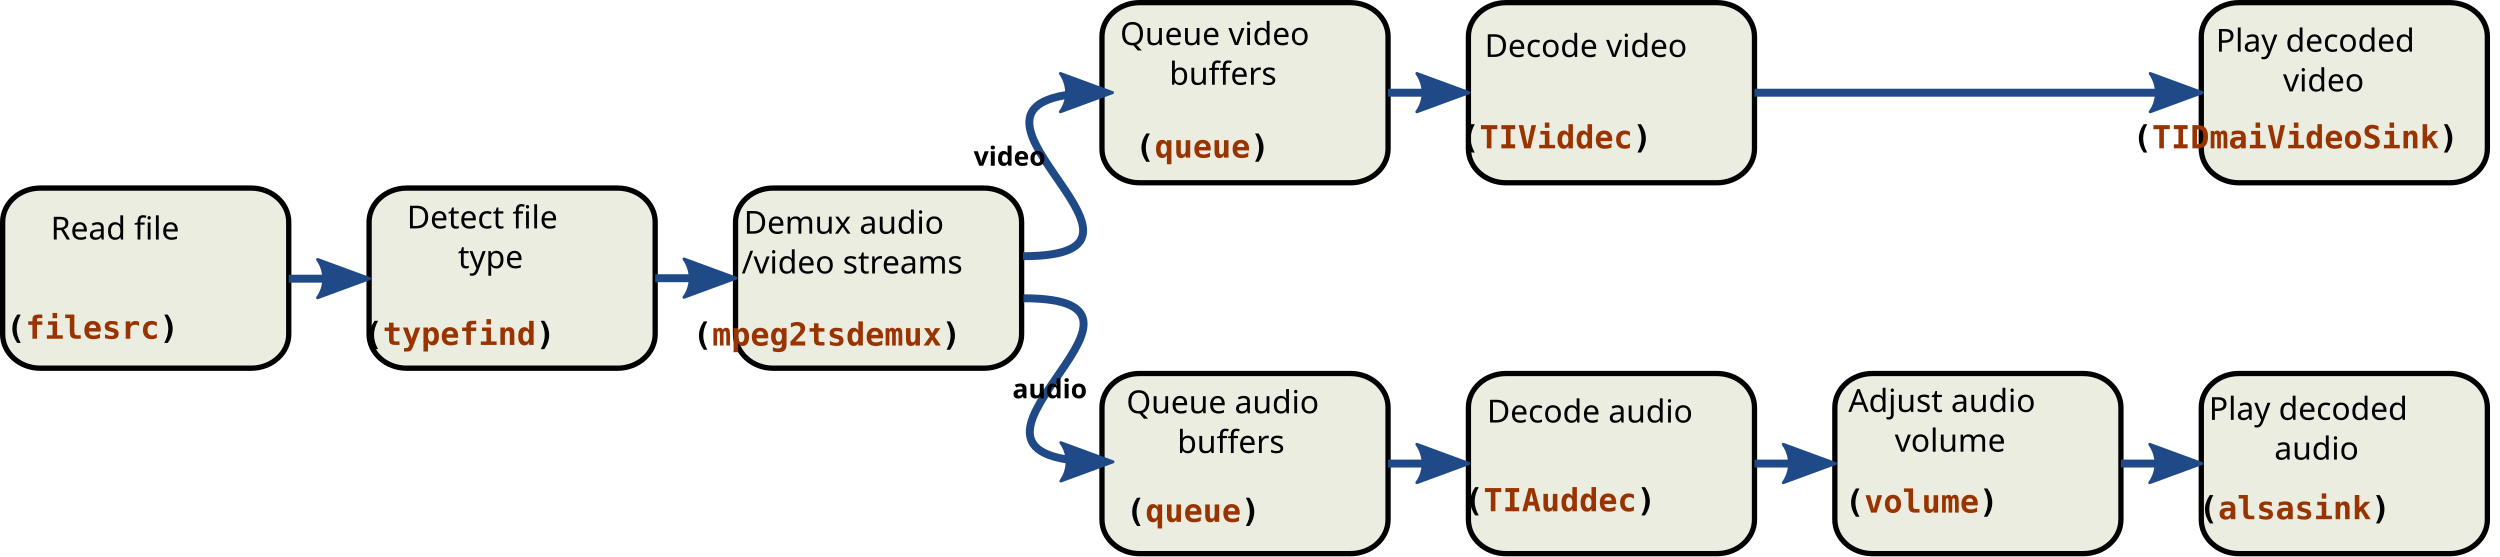
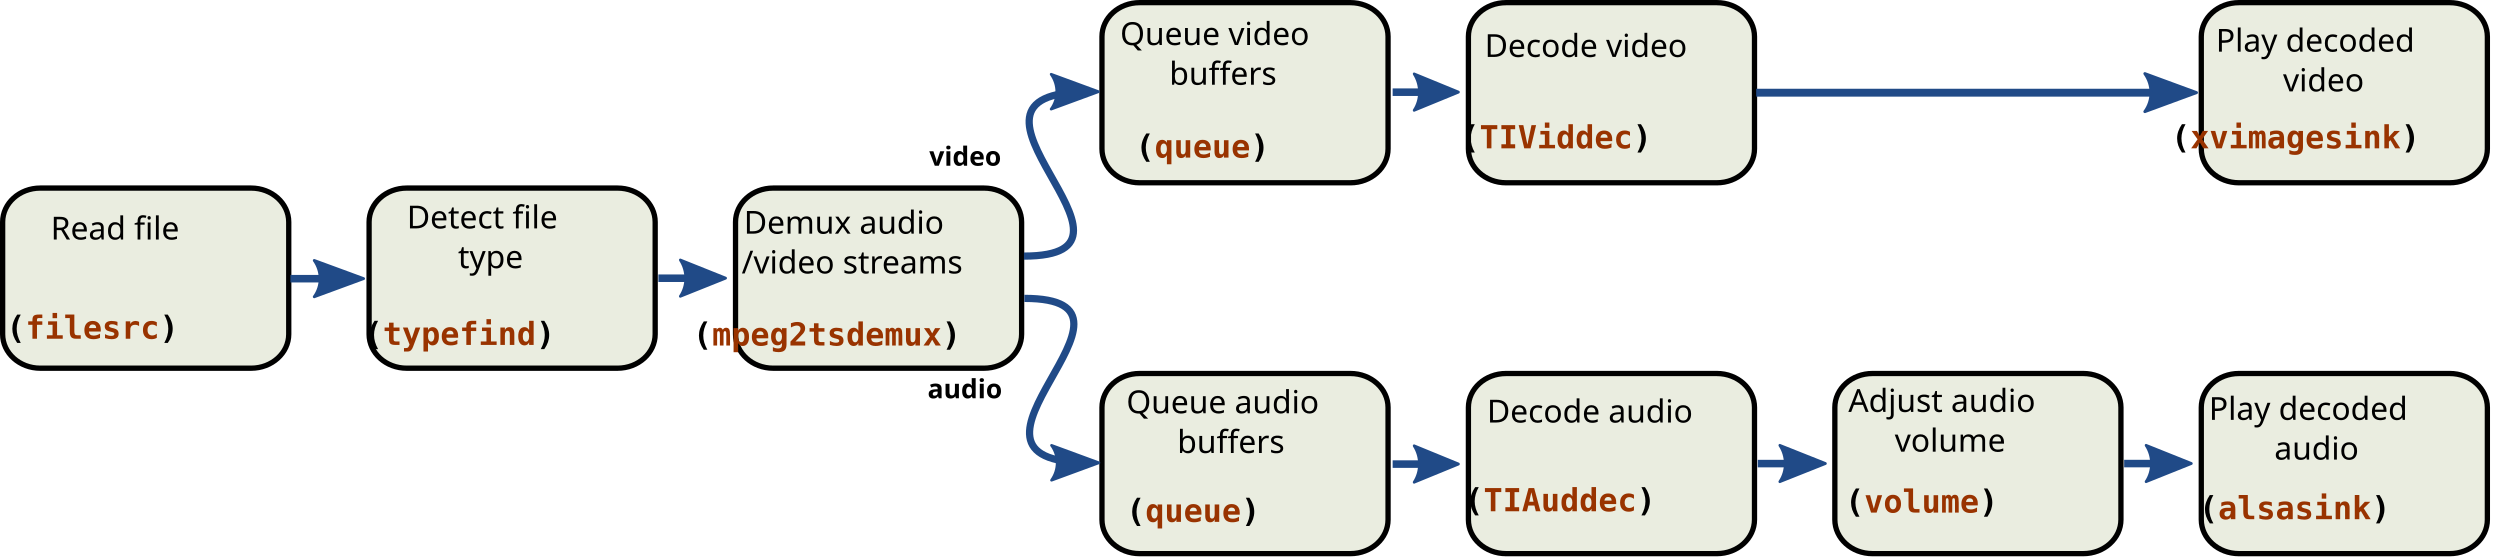
<svg xmlns="http://www.w3.org/2000/svg" xmlns:xlink="http://www.w3.org/1999/xlink" width="943.767" height="210" id="svg30044" version="1.1">
  <defs id="defs30046">
    <marker orient="auto" refY="0" refX="0" id="Arrow2MendE" style="overflow:visible">
      <path id="path249987" style="fill:#4677bf;fill-rule:evenodd;stroke:#4677bf;stroke-width:0.625;stroke-linejoin:round" d="M 8.719,4.034 -2.207,0.016 8.719,-4.002 c -1.745,2.372 -1.735,5.617 -6e-7,8.035 z" transform="scale(-0.6,-0.6)" />
    </marker>
    <marker orient="auto" refY="0" refX="0" id="marker30085" style="overflow:visible">
      <path id="path30087" style="fill:#4677bf;fill-rule:evenodd;stroke:#4677bf;stroke-width:0.625;stroke-linejoin:round" d="M 8.719,4.034 -2.207,0.016 8.719,-4.002 c -1.745,2.372 -1.735,5.617 -6e-7,8.035 z" transform="scale(-0.6,-0.6)" />
    </marker>
    <marker orient="auto" refY="0" refX="0" id="marker30089" style="overflow:visible">
      <path id="path30091" style="fill:#4677bf;fill-rule:evenodd;stroke:#4677bf;stroke-width:0.625;stroke-linejoin:round" d="M 8.719,4.034 -2.207,0.016 8.719,-4.002 c -1.745,2.372 -1.735,5.617 -6e-7,8.035 z" transform="scale(-0.6,-0.6)" />
    </marker>
    <marker orient="auto" refY="0" refX="0" id="marker30093" style="overflow:visible">
      <path id="path30095" style="fill:#4677bf;fill-rule:evenodd;stroke:#4677bf;stroke-width:0.625;stroke-linejoin:round" d="M 8.719,4.034 -2.207,0.016 8.719,-4.002 c -1.745,2.372 -1.735,5.617 -6e-7,8.035 z" transform="scale(-0.6,-0.6)" />
    </marker>
    <marker orient="auto" refY="0" refX="0" id="marker30097" style="overflow:visible">
      <path id="path30099" style="fill:#4677bf;fill-rule:evenodd;stroke:#4677bf;stroke-width:0.625;stroke-linejoin:round" d="M 8.719,4.034 -2.207,0.016 8.719,-4.002 c -1.745,2.372 -1.735,5.617 -6e-7,8.035 z" transform="scale(-0.6,-0.6)" />
    </marker>
    <marker orient="auto" refY="0" refX="0" id="marker30101" style="overflow:visible">
      <path id="path30103" style="fill:#4677bf;fill-rule:evenodd;stroke:#4677bf;stroke-width:0.625;stroke-linejoin:round" d="M 8.719,4.034 -2.207,0.016 8.719,-4.002 c -1.745,2.372 -1.735,5.617 -6e-7,8.035 z" transform="scale(-0.6,-0.6)" />
    </marker>
    <marker orient="auto" refY="0" refX="0" id="marker30105" style="overflow:visible">
      <path id="path30107" style="fill:#4677bf;fill-rule:evenodd;stroke:#4677bf;stroke-width:0.625;stroke-linejoin:round" d="M 8.719,4.034 -2.207,0.016 8.719,-4.002 c -1.745,2.372 -1.735,5.617 -6e-7,8.035 z" transform="scale(-0.6,-0.6)" />
    </marker>
    <marker orient="auto" refY="0" refX="0" id="marker30109" style="overflow:visible">
      <path id="path30111" style="fill:#4677bf;fill-rule:evenodd;stroke:#4677bf;stroke-width:0.625;stroke-linejoin:round" d="M 8.719,4.034 -2.207,0.016 8.719,-4.002 c -1.745,2.372 -1.735,5.617 -6e-7,8.035 z" transform="scale(-0.6,-0.6)" />
    </marker>
    <marker orient="auto" refY="0" refX="0" id="marker30113" style="overflow:visible">
      <path id="path30115" style="fill:#4677bf;fill-rule:evenodd;stroke:#4677bf;stroke-width:0.625;stroke-linejoin:round" d="M 8.719,4.034 -2.207,0.016 8.719,-4.002 c -1.745,2.372 -1.735,5.617 -6e-7,8.035 z" transform="scale(-0.6,-0.6)" />
    </marker>
    <marker orient="auto" refY="0" refX="0" id="Arrow2MendEK" style="overflow:visible">
      <path id="path3119" style="fill:#204a87;fill-rule:evenodd;stroke:#204a87;stroke-width:0.625;stroke-linejoin:round" d="M 8.719,4.034 -2.207,0.016 8.719,-4.002 c -1.745,2.372 -1.735,5.617 -6e-7,8.035 z" transform="scale(-0.6,-0.6)" />
    </marker>
    <marker orient="auto" refY="0" refX="0" id="Arrow2MendEn" style="overflow:visible">
      <path id="path3359" style="fill:#204a87;fill-rule:evenodd;stroke:#204a87;stroke-width:0.625;stroke-linejoin:round" d="M 8.719,4.034 -2.207,0.016 8.719,-4.002 c -1.745,2.372 -1.735,5.617 -6e-7,8.035 z" transform="scale(-0.6,-0.6)" />
    </marker>
    <marker orient="auto" refY="0" refX="0" id="Arrow2MendEa" style="overflow:visible">
      <path id="path3602" style="fill:#204a87;fill-rule:evenodd;stroke:#204a87;stroke-width:0.625;stroke-linejoin:round" d="M 8.719,4.034 -2.207,0.016 8.719,-4.002 c -1.745,2.372 -1.735,5.617 -6e-7,8.035 z" transform="scale(-0.6,-0.6)" />
    </marker>
  </defs>
  <g id="boxes" transform="translate(-10,-175)">
    <rect style="fill:#eaede0;fill-opacity:1;stroke:#000000;stroke-width:2;stroke-miterlimit:4;stroke-dasharray:none;stroke-opacity:1" id="rect221971" width="108" height="68" x="11" y="246" rx="14.208" ry="12.822" />
    <use x="0" y="0" xlink:href="#rect221971" id="use221973" transform="translate(138.3333,0)" width="960" height="540" />
    <use height="540" width="960" transform="translate(276.6666,0)" id="use221975" xlink:href="#rect221971" y="0" x="0" />
    <use x="0" y="0" xlink:href="#rect221971" id="use221977" transform="translate(414.9999,-70)" width="960" height="540" />
    <use height="540" width="960" transform="translate(414.9999,70)" id="use221979" xlink:href="#rect221971" y="0" x="0" />
    <use x="0" y="0" xlink:href="#rect221971" id="use221981" transform="translate(553.3333,70)" width="960" height="540" />
    <use height="540" width="960" transform="translate(691.6665,70)" id="use221983" xlink:href="#rect221971" y="0" x="0" />
    <use x="0" y="0" xlink:href="#rect221971" id="use221985" transform="translate(829.9999,70)" width="960" height="540" />
    <use height="540" width="960" transform="translate(829.9998,-70)" id="use221987" xlink:href="#rect221971" y="0" x="0" />
    <use x="0" y="0" xlink:href="#rect221971" id="use221989" transform="translate(553.3333,-70)" width="960" height="540" />
    <text xml:space="preserve" style="font-style:normal;font-variant:normal;font-weight:normal;font-stretch:normal;font-size:12px;line-height:125%;font-family:Sans;-inkscape-font-specification:Sans;text-align:center;letter-spacing:0px;word-spacing:0px;writing-mode:lr-tb;text-anchor:middle;fill:#000000;fill-opacity:1;stroke:none" x="61.237" y="265.413" id="text221991">
      <tspan id="tspan221993" x="61.237" y="265.413">Read file</tspan>
    </text>
    <text id="text221995" y="261.221" x="202.994" style="font-style:normal;font-variant:normal;font-weight:normal;font-stretch:normal;font-size:12px;line-height:125%;font-family:Sans;-inkscape-font-specification:Sans;text-align:center;letter-spacing:0px;word-spacing:0px;writing-mode:lr-tb;text-anchor:middle;fill:#000000;fill-opacity:1;stroke:none" xml:space="preserve">
      <tspan y="261.221" x="202.994" id="tspan221997">Detect file</tspan>
      <tspan y="276.221" x="202.994" id="tspan221999">type</tspan>
    </text>
    <text xml:space="preserve" style="font-style:normal;font-variant:normal;font-weight:normal;font-stretch:normal;font-size:12px;line-height:125%;font-family:Sans;-inkscape-font-specification:Sans;text-align:center;letter-spacing:0px;word-spacing:0px;writing-mode:lr-tb;text-anchor:middle;fill:#000000;fill-opacity:1;stroke:none" x="339.494" y="263.221" id="text222001">
      <tspan id="tspan222005" x="339.494" y="263.221">Demux audio</tspan>
      <tspan x="339.494" y="278.221" id="tspan222011">/video streams</tspan>
    </text>
    <text id="text222013" y="192" x="479.5" style="font-style:normal;font-variant:normal;font-weight:normal;font-stretch:normal;font-size:12px;line-height:125%;font-family:Sans;-inkscape-font-specification:Sans;text-align:center;letter-spacing:0px;word-spacing:0px;writing-mode:lr-tb;text-anchor:middle;fill:#000000;fill-opacity:1;stroke:none" xml:space="preserve">
      <tspan y="192" x="479.5" id="tspan222074">Queue video</tspan>
      <tspan y="207" x="479.5" id="tspan222078">buffers</tspan>
    </text>
    <text xml:space="preserve" style="font-style:normal;font-variant:normal;font-weight:normal;font-stretch:normal;font-size:12px;line-height:125%;font-family:Sans;-inkscape-font-specification:Sans;text-align:center;letter-spacing:0px;word-spacing:0px;writing-mode:lr-tb;text-anchor:middle;fill:#000000;fill-opacity:1;stroke:none" x="482.5" y="331" id="text222021">
      <tspan x="482.5" y="331" id="tspan222027">Queue audio</tspan>
      <tspan x="482.5" y="346" id="tspan222090">buffers</tspan>
    </text>
    <text id="text222029" y="334.5" x="618" style="font-style:normal;font-variant:normal;font-weight:normal;font-stretch:normal;font-size:12px;line-height:125%;font-family:Sans;-inkscape-font-specification:Sans;text-align:center;letter-spacing:0px;word-spacing:0px;writing-mode:lr-tb;text-anchor:middle;fill:#000000;fill-opacity:1;stroke:none" xml:space="preserve">
      <tspan id="tspan222035" y="334.5" x="618">Decode audio</tspan>
    </text>
    <text xml:space="preserve" style="font-style:normal;font-variant:normal;font-weight:normal;font-stretch:normal;font-size:12px;line-height:125%;font-family:Sans;-inkscape-font-specification:Sans;text-align:center;letter-spacing:0px;word-spacing:0px;writing-mode:lr-tb;text-anchor:middle;fill:#000000;fill-opacity:1;stroke:none" x="754" y="330.5" id="text222037">
      <tspan x="754" y="330.5" id="tspan222043">Adjust audio</tspan>
      <tspan x="754" y="345.5" id="tspan222102">volume</tspan>
    </text>
    <text id="text222045" y="333.5" x="892.32" style="font-style:normal;font-variant:normal;font-weight:normal;font-stretch:normal;font-size:12px;line-height:125%;font-family:Sans;-inkscape-font-specification:Sans;text-align:center;letter-spacing:0px;word-spacing:0px;writing-mode:lr-tb;text-anchor:middle;fill:#000000;fill-opacity:1;stroke:none" xml:space="preserve">
      <tspan id="tspan222051" y="333.5" x="892.32">Play decoded</tspan>
      <tspan y="348.5" x="892.32" id="tspan222109">audio</tspan>
    </text>
    <text xml:space="preserve" style="font-style:normal;font-variant:normal;font-weight:normal;font-stretch:normal;font-size:12px;line-height:125%;font-family:Sans;-inkscape-font-specification:Sans;text-align:center;letter-spacing:0px;word-spacing:0px;writing-mode:lr-tb;text-anchor:middle;fill:#000000;fill-opacity:1;stroke:none" x="894.956" y="194.5" id="text222053">
      <tspan x="894.956" y="194.5" id="tspan222059">Play decoded</tspan>
      <tspan x="894.956" y="209.5" id="tspan222116">video</tspan>
    </text>
    <text id="text222061" y="196.5" x="616.5" style="font-style:normal;font-variant:normal;font-weight:normal;font-stretch:normal;font-size:12px;line-height:125%;font-family:Sans;-inkscape-font-specification:Sans;text-align:center;letter-spacing:0px;word-spacing:0px;writing-mode:lr-tb;text-anchor:middle;fill:#000000;fill-opacity:1;stroke:none" xml:space="preserve">
      <tspan id="tspan222067" y="196.5" x="616.5">Decode video</tspan>
    </text>
    <text id="text222118" y="302.878" x="62.979" style="font-style:normal;font-variant:normal;font-weight:bold;font-stretch:normal;font-size:12px;line-height:125%;font-family:Monospace;-inkscape-font-specification:'Monospace Bold';text-align:center;letter-spacing:0px;word-spacing:0px;writing-mode:lr-tb;text-anchor:middle;fill:#000000;fill-opacity:1;stroke:none" xml:space="preserve">
      <tspan y="302.878" x="62.979" id="tspan222120">(<tspan style="fill:#993300" id="tspan222124">filesrc</tspan>)</tspan>
    </text>
    <text xml:space="preserve" style="font-style:normal;font-variant:normal;font-weight:bold;font-stretch:normal;font-size:12px;line-height:125%;font-family:Monospace;-inkscape-font-specification:'Monospace Bold';text-align:center;letter-spacing:0px;word-spacing:0px;writing-mode:lr-tb;text-anchor:middle;fill:#000000;fill-opacity:1;stroke:none" x="201.494" y="305.221" id="text222126">
      <tspan id="tspan222128" x="201.494" y="305.221">(<tspan id="tspan222130" style="fill:#993300">typefind</tspan>)</tspan>
    </text>
    <text id="text222132" y="305.443" x="340.237" style="font-style:normal;font-variant:normal;font-weight:bold;font-stretch:normal;font-size:12px;line-height:125%;font-family:Monospace;-inkscape-font-specification:'Monospace Bold';text-align:center;letter-spacing:0px;word-spacing:0px;writing-mode:lr-tb;text-anchor:middle;fill:#000000;fill-opacity:1;stroke:none" xml:space="preserve">
      <tspan y="305.443" x="340.237" id="tspan222134">(<tspan style="fill:#993300" id="tspan222136">mpeg2tsdemux</tspan>)</tspan>
    </text>
    <text xml:space="preserve" style="font-style:normal;font-variant:normal;font-weight:bold;font-stretch:normal;font-size:12px;line-height:125%;font-family:Monospace;-inkscape-font-specification:'Monospace Bold';text-align:center;letter-spacing:0px;word-spacing:0px;writing-mode:lr-tb;text-anchor:middle;fill:#000000;fill-opacity:1;stroke:none" x="478.5" y="372" id="text222138">
      <tspan id="tspan222140" x="478.5" y="372">(<tspan id="tspan222142" style="fill:#993300">queue</tspan>)</tspan>
    </text>
    <text id="text222144" y="368" x="617" style="font-style:normal;font-variant:normal;font-weight:bold;font-stretch:normal;font-size:12px;line-height:125%;font-family:Monospace;-inkscape-font-specification:'Monospace Bold';text-align:center;letter-spacing:0px;word-spacing:0px;writing-mode:lr-tb;text-anchor:middle;fill:#000000;fill-opacity:1;stroke:none" xml:space="preserve">
      <tspan y="368" x="617" id="tspan222146">(<tspan style="fill:#993300" id="tspan222148">TIAuddec</tspan>)</tspan>
    </text>
    <text xml:space="preserve" style="font-style:normal;font-variant:normal;font-weight:bold;font-stretch:normal;font-size:12px;line-height:125%;font-family:Monospace;-inkscape-font-specification:'Monospace Bold';text-align:center;letter-spacing:0px;word-spacing:0px;writing-mode:lr-tb;text-anchor:middle;fill:#000000;fill-opacity:1;stroke:none" x="753.5" y="368.5" id="text222150">
      <tspan id="tspan222152" x="753.5" y="368.5">(<tspan id="tspan222154" style="fill:#993300">volume</tspan>)</tspan>
    </text>
    <text id="text222156" y="371" x="894.32" style="font-style:normal;font-variant:normal;font-weight:bold;font-stretch:normal;font-size:12px;line-height:125%;font-family:Monospace;-inkscape-font-specification:'Monospace Bold';text-align:center;letter-spacing:0px;word-spacing:0px;writing-mode:lr-tb;text-anchor:middle;fill:#000000;fill-opacity:1;stroke:none" xml:space="preserve">
      <tspan y="371" x="894.32" id="tspan222158">(<tspan style="fill:#993300" id="tspan222160">alsasink</tspan>)</tspan>
    </text>
    <text id="text222168" y="231" x="615.5" style="font-style:normal;font-variant:normal;font-weight:bold;font-stretch:normal;font-size:12px;line-height:125%;font-family:Monospace;-inkscape-font-specification:'Monospace Bold';text-align:center;letter-spacing:0px;word-spacing:0px;writing-mode:lr-tb;text-anchor:middle;fill:#000000;fill-opacity:1;stroke:none" xml:space="preserve">
      <tspan y="231" x="615.5" id="tspan222170">(<tspan style="fill:#993300" id="tspan222172">TIViddec</tspan>)</tspan>
    </text>
    <text xml:space="preserve" style="font-style:normal;font-variant:normal;font-weight:bold;font-stretch:normal;font-size:12px;line-height:125%;font-family:Monospace;-inkscape-font-specification:'Monospace Bold';text-align:center;letter-spacing:0px;word-spacing:0px;writing-mode:lr-tb;text-anchor:middle;fill:#000000;fill-opacity:1;stroke:none" x="482" y="234.5" id="text222174">
      <tspan id="tspan222176" x="482" y="234.5">(<tspan id="tspan222178" style="fill:#993300">queue</tspan>)</tspan>
    </text>
-     <path style="fill:none;stroke:#204a87;stroke-width:3;stroke-linecap:butt;stroke-linejoin:miter;stroke-miterlimit:4;stroke-dasharray:none;stroke-opacity:1;marker-end:url(#Arrow2MendEK)" d="m 119,280.206 26.57,0" id="path222190" />
-     <use height="540" width="960" transform="translate(138.3333,-0.17678)" id="use277127" xlink:href="#path222190" y="0" x="0" />
-     <use x="0" y="0" xlink:href="#path222190" id="use277129" transform="translate(414.9999,-70.2056)" width="960" height="540" />
-     <use height="540" width="960" transform="translate(414.9999,69.7944)" id="use277131" xlink:href="#path222190" y="0" x="0" />
-     <use x="0" y="0" xlink:href="#path222190" id="use277133" transform="translate(553.3333,69.7944)" width="960" height="540" />
-     <use height="540" width="960" transform="translate(691.6665,69.7944)" id="use277135" xlink:href="#path222190" y="0" x="0" />
-     <path id="path277137" d="m 672.333,210 165.07,0" style="fill:none;stroke:#204a87;stroke-width:3;stroke-linecap:butt;stroke-linejoin:miter;stroke-miterlimit:4;stroke-dasharray:none;stroke-opacity:1;marker-end:url(#Arrow2MendEn)" />
-     <path style="fill:none;stroke:#204a87;stroke-width:3;stroke-linecap:butt;stroke-linejoin:miter;stroke-miterlimit:4;stroke-dasharray:none;stroke-opacity:1;marker-end:url(#Arrow2MendEa)" d="M 396.186,271.72 C 464.427,271.72 349.623,210 426,210" id="path277155" />
-     <text id="text277147" y="237.557" x="397.655" style="font-style:normal;font-variant:normal;font-weight:bold;font-stretch:normal;font-size:10px;line-height:125%;font-family:Sans;-inkscape-font-specification:'Sans Bold';text-align:center;letter-spacing:0px;word-spacing:0px;writing-mode:lr-tb;text-anchor:middle;fill:#000000;fill-opacity:1;stroke:none" xml:space="preserve">
-       <tspan y="237.557" x="397.655" id="tspan277149">video</tspan>
+     <path style="fill:none;stroke:#204a87;stroke-width:2.844;stroke-linecap:butt;stroke-linejoin:miter;stroke-miterlimit:4;stroke-dasharray:none;stroke-opacity:1;marker-end:url(#Arrow2MendEK)" d="m 119.633,280.206 23.871,0" id="path222190" />
+     <use height="540" width="960" transform="matrix(0.9186443,0,0,1,148.6473,-0.17678)" id="use277127" xlink:href="#path222190" y="0" x="0" />
+     <use x="0" y="0" xlink:href="#path222190" id="use277129" transform="matrix(0.8996614,0,0,1.002862,428.1054,-71.20798)" width="960" height="540" />
+     <use height="540" width="960" transform="matrix(0.8996614,0,0,1.002862,428.1054,69.19277)" id="use277131" xlink:href="#path222190" y="0" x="0" />
+     <use x="0" y="0" xlink:href="#path222190" id="use277133" transform="matrix(0.9249863,0,0,1.000106,562.9008,69.77204)" width="960" height="540" />
+     <use height="540" width="960" transform="matrix(0.9186443,0,0,1,701.9805,69.7944)" id="use277135" xlink:href="#path222190" y="0" x="0" />
+     <path id="path277137" d="m 672.974,209.993 162.283,0" style="fill:none;stroke:#204a87;stroke-width:2.975;stroke-linecap:butt;stroke-linejoin:miter;stroke-miterlimit:4;stroke-dasharray:none;stroke-opacity:1;marker-end:url(#Arrow2MendEn)" />
+     <path style="fill:none;stroke:#204a87;stroke-width:2.729;stroke-linecap:butt;stroke-linejoin:miter;stroke-miterlimit:4;stroke-dasharray:none;stroke-opacity:1;marker-end:url(#Arrow2MendEa)" d="m 396.55,271.679 c 56.172,0 -38.328,-62.041 24.541,-62.041" id="path277155" />
+     <text id="text277147" y="237.557" x="380.889" style="font-style:normal;font-variant:normal;font-weight:bold;font-stretch:normal;font-size:10px;line-height:125%;font-family:Sans;-inkscape-font-specification:'Sans Bold';text-align:center;letter-spacing:0px;word-spacing:0px;writing-mode:lr-tb;text-anchor:middle;fill:#000000;fill-opacity:1;stroke:none" xml:space="preserve">
+       <tspan y="237.557" x="380.889" id="tspan277149">video</tspan>
    </text>
-     <use height="540" width="960" transform="matrix(1,0,0,-1,0.17678,559.3203)" id="use277159" xlink:href="#path277155" y="0" x="0" />
-     <text xml:space="preserve" style="font-style:normal;font-variant:normal;font-weight:bold;font-stretch:normal;font-size:10px;line-height:125%;font-family:Sans;-inkscape-font-specification:'Sans Bold';text-align:center;letter-spacing:0px;word-spacing:0px;writing-mode:lr-tb;text-anchor:middle;fill:#000000;fill-opacity:1;stroke:none" x="412.79" y="325.35" id="text277151">
-       <tspan id="tspan277153" x="412.79" y="325.35">audio</tspan>
+     <use height="540" width="960" transform="matrix(1,0,0,-1,0.1455163,559.3203)" id="use277159" xlink:href="#path277155" y="0" x="0" />
+     <text xml:space="preserve" style="font-style:normal;font-variant:normal;font-weight:bold;font-stretch:normal;font-size:10px;line-height:125%;font-family:Sans;-inkscape-font-specification:'Sans Bold';text-align:center;letter-spacing:0px;word-spacing:0px;writing-mode:lr-tb;text-anchor:middle;fill:#000000;fill-opacity:1;stroke:none" x="380.75" y="325.35" id="text277151">
+       <tspan id="tspan277153" x="380.75" y="325.35">audio</tspan>
    </text>
    <text xml:space="preserve" style="font-style:normal;font-variant:normal;font-weight:bold;font-stretch:normal;font-size:12px;line-height:125%;font-family:Monospace;-inkscape-font-specification:'Monospace Bold';text-align:center;letter-spacing:0px;word-spacing:0px;writing-mode:lr-tb;text-anchor:middle;fill:#000000;fill-opacity:1;stroke:none" x="894.646" y="231" id="text3091">
-       <tspan id="tspan3094" x="894.646" y="231">(<tspan id="tspan3096" style="fill:#993300">TIDmaiVideoSink</tspan>)</tspan>
+       <tspan id="tspan3094" x="894.646" y="231">(<tspan id="tspan3096" style="fill:#993300">xvimagesink</tspan>)</tspan>
    </text>
  </g>
</svg>
